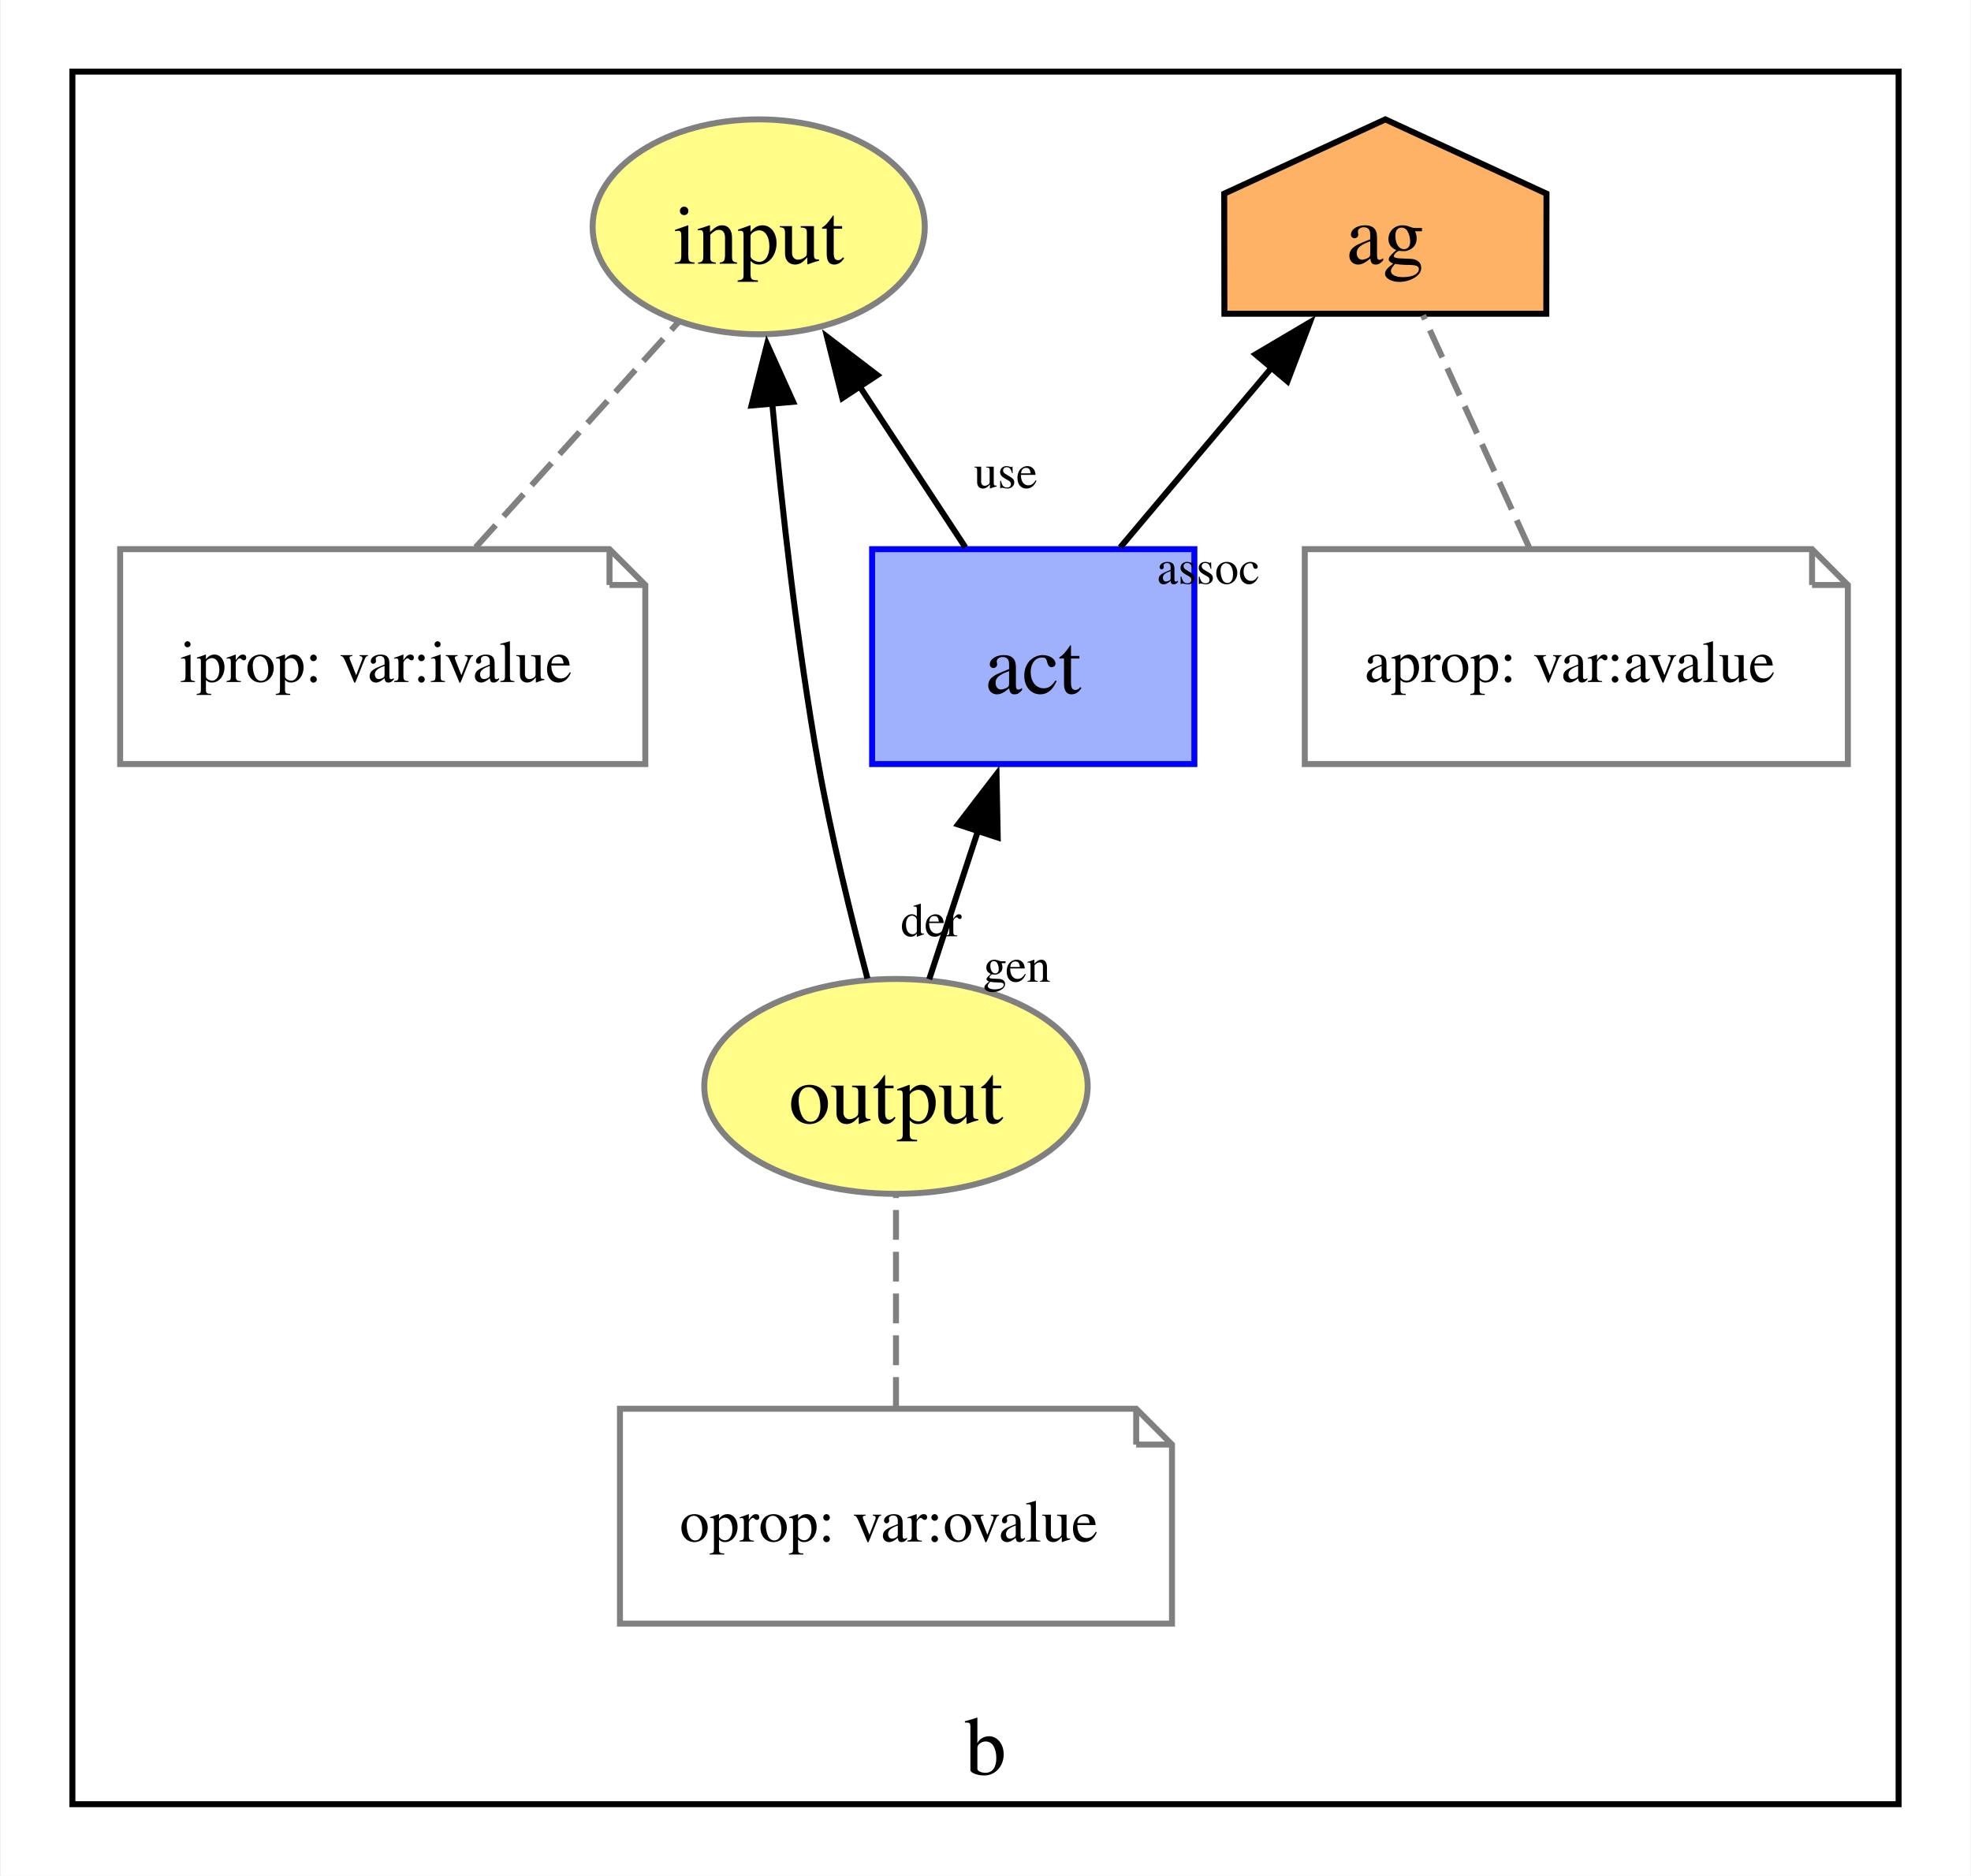
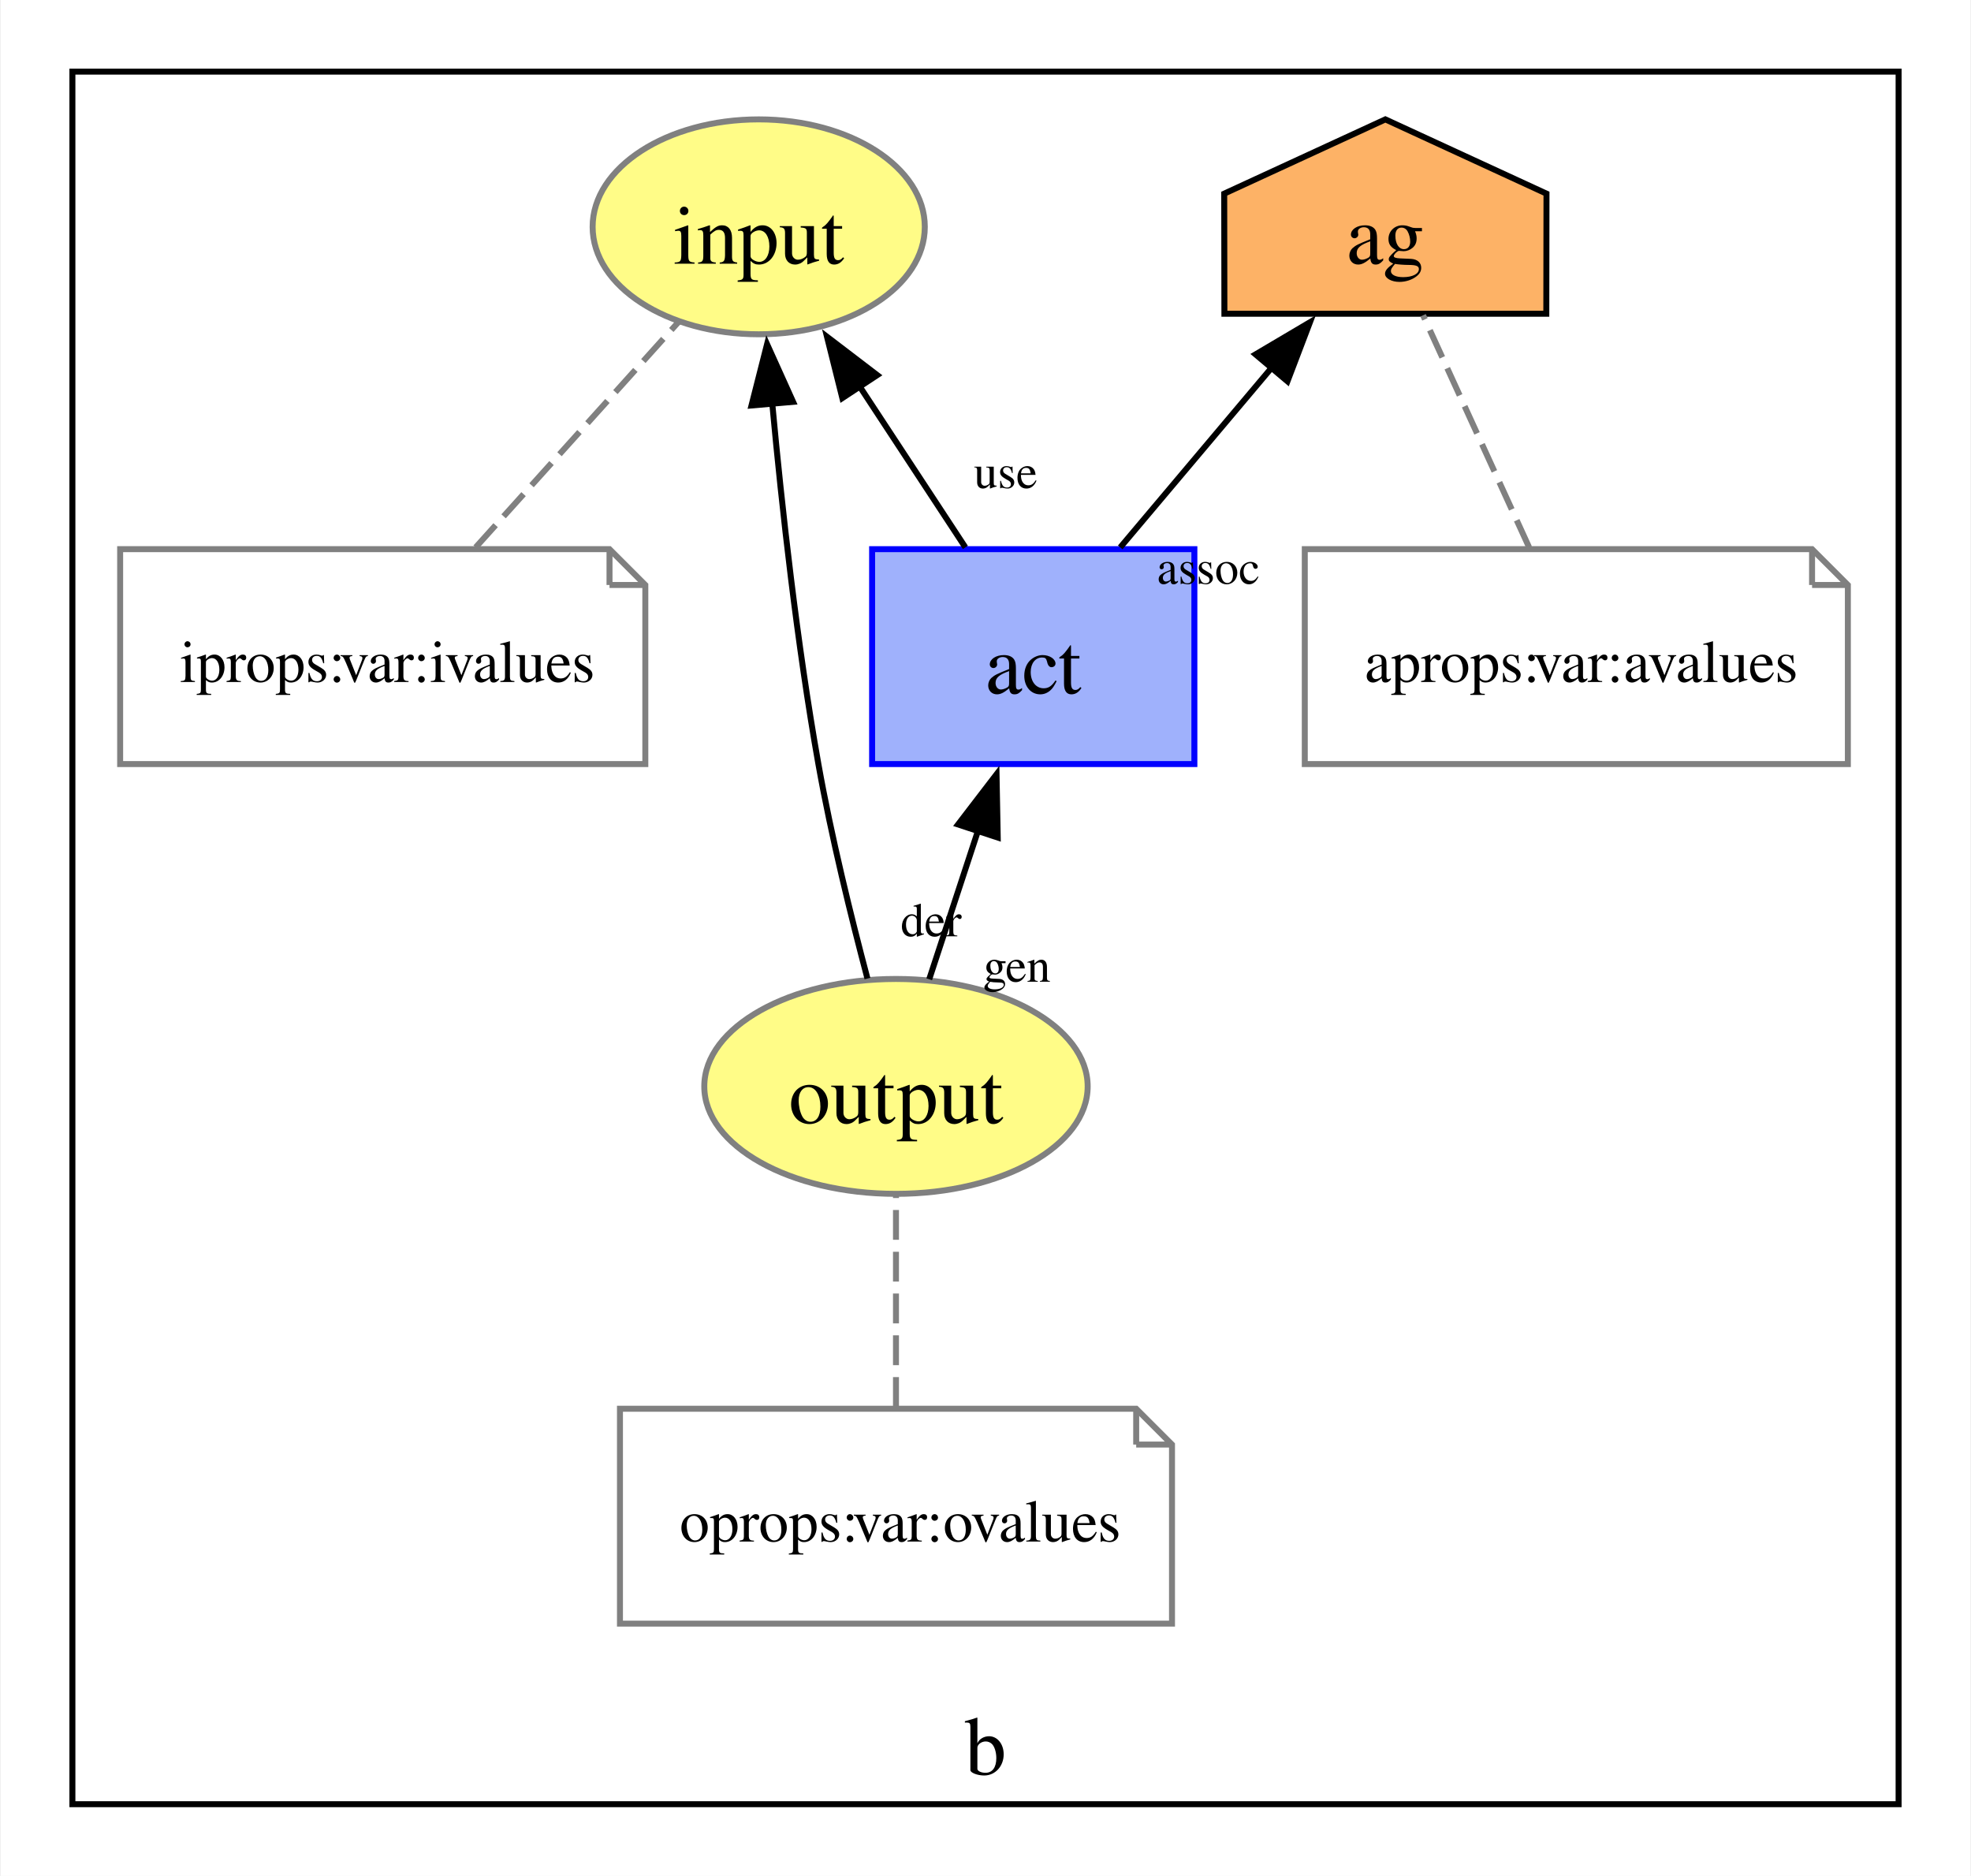
<svg xmlns="http://www.w3.org/2000/svg" xmlns:xlink="http://www.w3.org/1999/xlink" width="330pt" height="314pt" viewBox="0.00 0.00 330.00 314.25">
  <g id="graph0" class="graph" transform="scale(1 1) rotate(0) translate(4 310.25)">
    <polygon fill="white" stroke="none" points="-4,4 -4,-310.25 326,-310.25 326,4 -4,4" />
    <g id="clust1" class="cluster">
      <g id="a_clust1">
        <a xlink:href="http://openprovenance.org/vargen#b" xlink:title="b">
          <polygon fill="none" stroke="black" points="8,-8 8,-298.25 314,-298.25 314,-8 8,-8" />
          <text text-anchor="middle" x="161" y="-12.95" font-family="Times,serif" font-size="14.00">b</text>
        </a>
      </g>
    </g>
    <g id="node1" class="node">
      <g id="a_node1">
        <a xlink:href="http://openprovenance.org/var#act" xlink:title="act">
          <polygon fill="#9fb1fc" stroke="#0000ff" points="196,-218.25 142,-218.25 142,-182.25 196,-182.25 196,-218.25" />
          <text text-anchor="middle" x="169" y="-194.07" font-family="Times,serif" font-size="14.00">act</text>
        </a>
      </g>
    </g>
    <g id="node2" class="node">
      <g id="a_node2">
        <a xlink:href="http://openprovenance.org/var#input" xlink:title="input">
          <ellipse fill="#fffc87" stroke="#808080" cx="123" cy="-272.25" rx="27.83" ry="18" />
          <text text-anchor="middle" x="123" y="-266.07" font-family="Times,serif" font-size="14.00">input</text>
        </a>
      </g>
    </g>
    <g id="edge6" class="edge">
      <path fill="none" stroke="black" d="M157.63,-218.55C152.29,-226.67 145.83,-236.51 139.93,-245.49" />
      <polygon fill="black" stroke="black" points="137.01,-243.56 134.44,-253.84 142.86,-247.41 137.01,-243.56" />
      <text text-anchor="middle" x="164.37" y="-228.48" font-family="Times,serif" font-size="8.00">use</text>
    </g>
    <g id="node6" class="node">
      <g id="a_node6">
        <a xlink:href="http://openprovenance.org/var#ag" xlink:title="ag">
          <polygon fill="#fdb266" stroke="black" points="255,-277.81 228,-290.25 201,-277.81 201.03,-257.69 254.97,-257.69 255,-277.81" />
          <text text-anchor="middle" x="228" y="-266.07" font-family="Times,serif" font-size="14.00">ag</text>
        </a>
      </g>
    </g>
    <g id="edge4" class="edge">
      <path fill="none" stroke="black" d="M183.58,-218.55C191.24,-227.63 200.71,-238.87 208.94,-248.64" />
      <polygon fill="black" stroke="black" points="206.25,-250.88 215.37,-256.27 211.6,-246.37 206.25,-250.88" />
      <text text-anchor="middle" x="198.35" y="-212.44" font-family="Times,serif" font-size="8.00">assoc</text>
    </g>
    <g id="node3" class="node">
      <polygon fill="none" stroke="gray" points="98,-218.25 16,-218.25 16,-182.25 104,-182.25 104,-212.25 98,-218.25" />
      <polyline fill="none" stroke="gray" points="98,-218.25 98,-212.25" />
      <polyline fill="none" stroke="gray" points="104,-212.25 98,-212.25" />
-       <text text-anchor="start" x="26" y="-196" font-family="Times,serif" font-size="10.00">iprop:</text>
-       <text text-anchor="start" x="52.75" y="-196" font-family="Times,serif" font-size="10.00">var:ivalue</text>
+       <text text-anchor="start" x="26" y="-196" font-family="Times,serif" font-size="10.00">iprops:</text>
+       <text text-anchor="start" x="52.75" y="-196" font-family="Times,serif" font-size="10.00">var:ivalues</text>
    </g>
    <g id="edge1" class="edge">
      <path fill="none" stroke="gray" stroke-dasharray="5,2" d="M75.57,-218.55C86.07,-230.21 99.76,-245.43 109.74,-256.51" />
    </g>
    <g id="node4" class="node">
      <g id="a_node4">
        <a xlink:href="http://openprovenance.org/var#output" xlink:title="output">
          <ellipse fill="#fffc87" stroke="#808080" cx="146" cy="-128.25" rx="32.12" ry="18" />
          <text text-anchor="middle" x="146" y="-122.08" font-family="Times,serif" font-size="14.00">output</text>
        </a>
      </g>
    </g>
    <g id="edge5" class="edge">
      <path fill="none" stroke="black" d="M151.57,-146.2C154.05,-153.73 157.03,-162.81 159.82,-171.31" />
      <polygon fill="black" stroke="black" points="156.4,-172.13 162.85,-180.54 163.05,-169.94 156.4,-172.13" />
      <text text-anchor="middle" x="166.25" y="-145.79" font-family="Times,serif" font-size="8.00">gen</text>
    </g>
    <g id="edge7" class="edge">
      <path fill="none" stroke="black" d="M141.22,-146.32C138.48,-156.65 135.16,-170.12 133,-182.25 129.43,-202.3 126.89,-225.14 125.27,-242.65" />
      <polygon fill="black" stroke="black" points="121.79,-242.32 124.4,-252.59 128.76,-242.93 121.79,-242.32" />
      <text text-anchor="middle" x="151.88" y="-153.4" font-family="Times,serif" font-size="8.00">der</text>
    </g>
    <g id="node5" class="node">
      <polygon fill="none" stroke="gray" points="186.25,-74.25 99.75,-74.25 99.75,-38.25 192.25,-38.25 192.25,-68.25 186.25,-74.25" />
      <polyline fill="none" stroke="gray" points="186.25,-74.25 186.25,-68.25" />
      <polyline fill="none" stroke="gray" points="192.25,-68.25 186.25,-68.25" />
-       <text text-anchor="start" x="109.75" y="-52" font-family="Times,serif" font-size="10.00">oprop:</text>
-       <text text-anchor="start" x="138.75" y="-52" font-family="Times,serif" font-size="10.00">var:ovalue</text>
+       <text text-anchor="start" x="109.75" y="-52" font-family="Times,serif" font-size="10.00">oprops:</text>
+       <text text-anchor="start" x="138.75" y="-52" font-family="Times,serif" font-size="10.00">var:ovalues</text>
    </g>
    <g id="edge2" class="edge">
      <path fill="none" stroke="gray" stroke-dasharray="5,2" d="M146,-74.55C146,-85.4 146,-99.33 146,-110.15" />
    </g>
    <g id="node7" class="node">
      <polygon fill="none" stroke="gray" points="299.5,-218.25 214.5,-218.25 214.5,-182.25 305.5,-182.25 305.5,-212.25 299.5,-218.25" />
      <polyline fill="none" stroke="gray" points="299.5,-218.25 299.5,-212.25" />
      <polyline fill="none" stroke="gray" points="305.5,-212.25 299.5,-212.25" />
-       <text text-anchor="start" x="224.5" y="-196" font-family="Times,serif" font-size="10.00">aprop:</text>
-       <text text-anchor="start" x="252.75" y="-196" font-family="Times,serif" font-size="10.00">var:avalue</text>
+       <text text-anchor="start" x="224.5" y="-196" font-family="Times,serif" font-size="10.00">aprops:</text>
+       <text text-anchor="start" x="252.75" y="-196" font-family="Times,serif" font-size="10.00">var:avalues</text>
    </g>
    <g id="edge3" class="edge">
      <path fill="none" stroke="gray" stroke-dasharray="5,2" d="M252.09,-218.55C246.61,-230.54 239.42,-246.28 234.32,-257.43" />
    </g>
  </g>
</svg>
